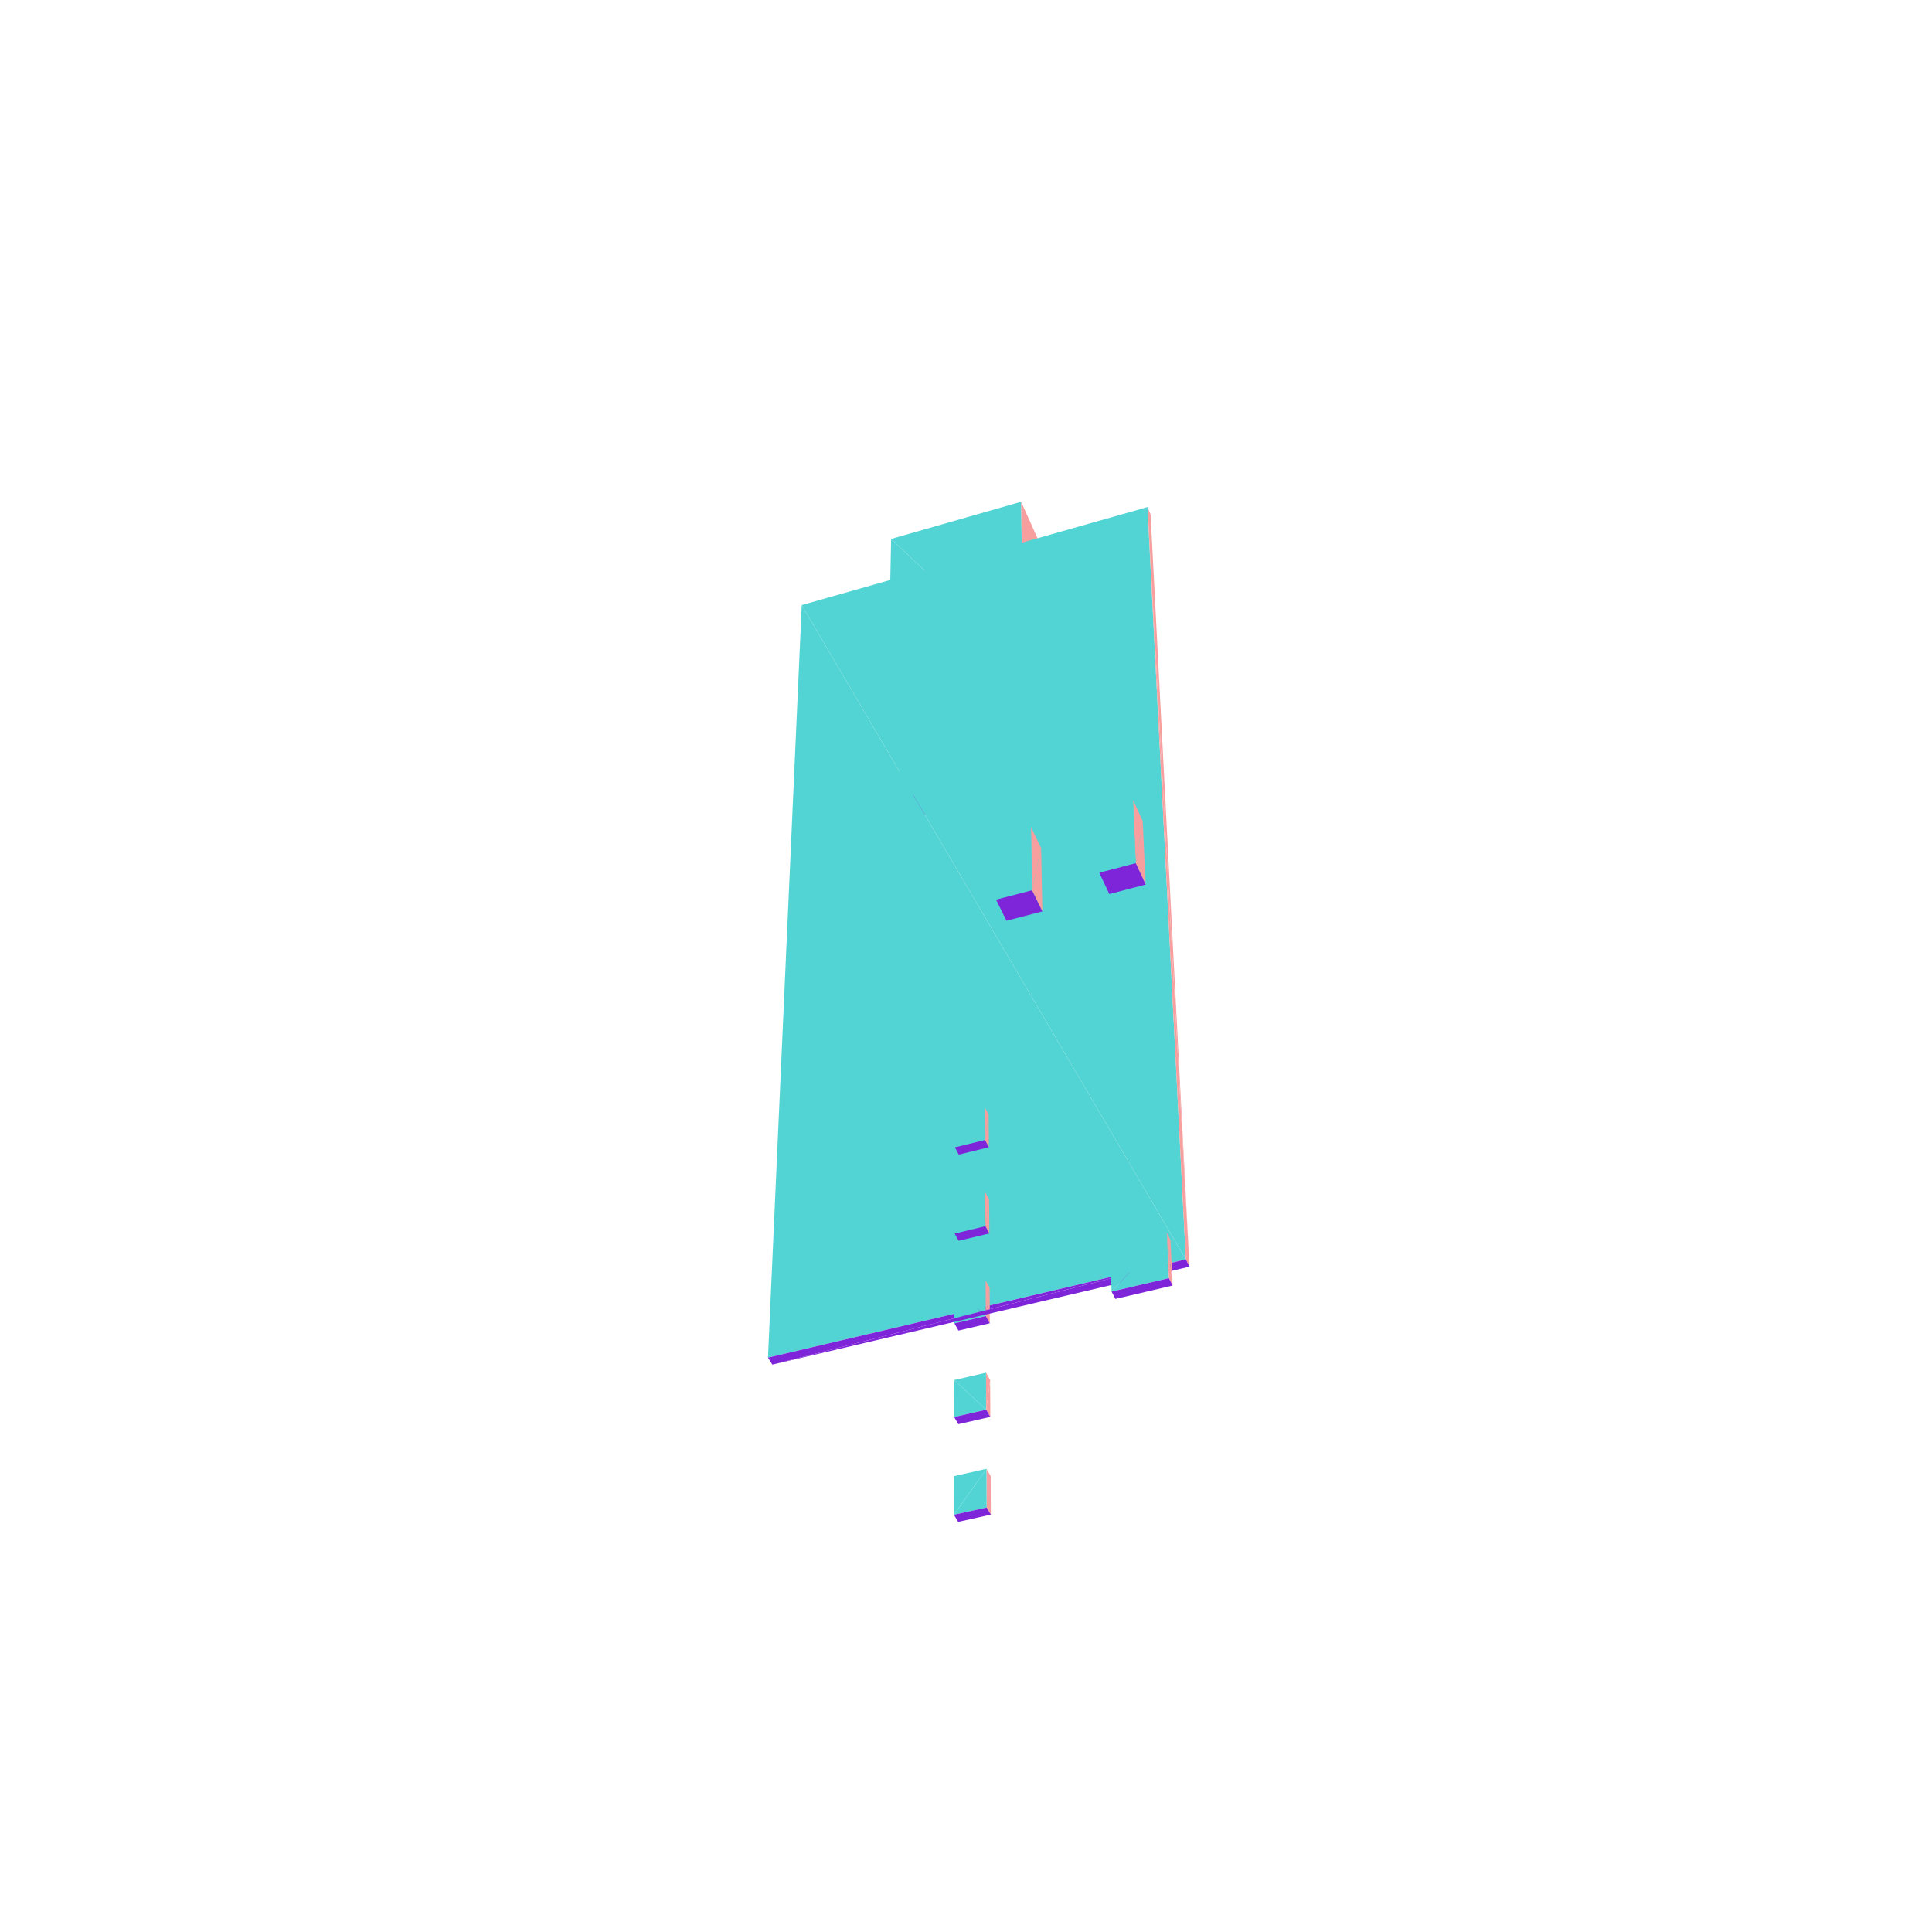
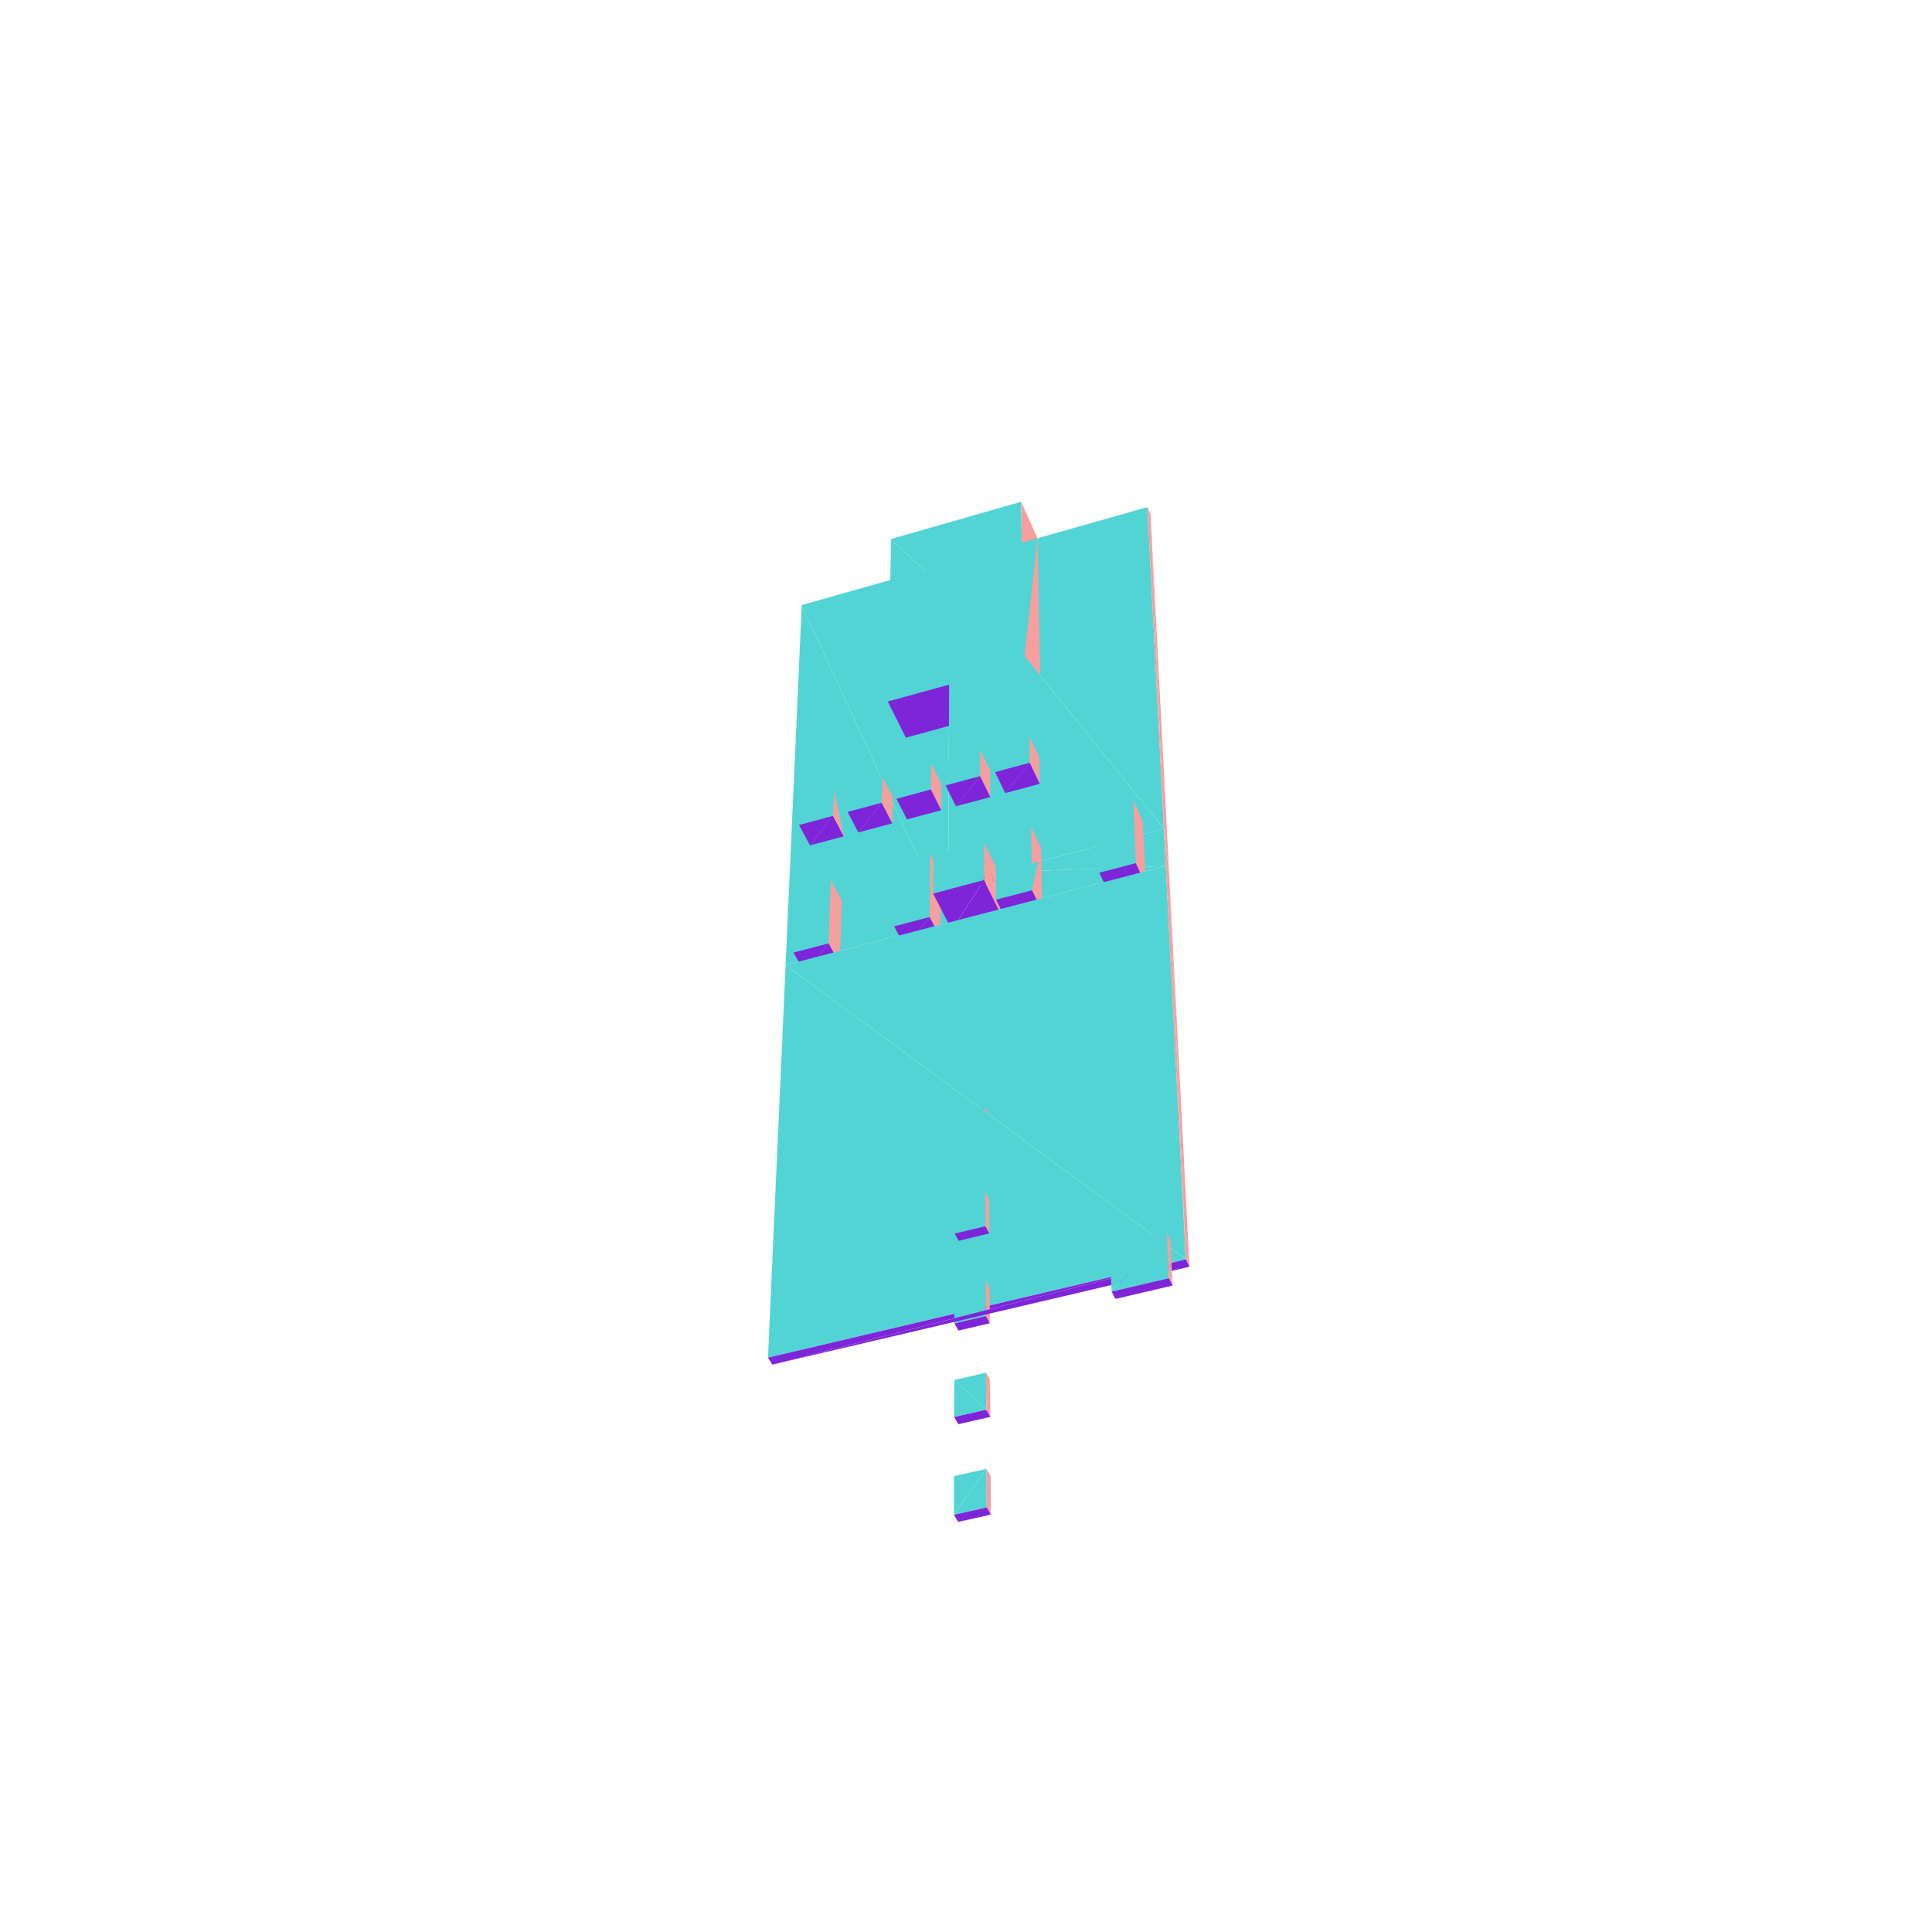
<svg xmlns="http://www.w3.org/2000/svg" viewBox="-250 -250 500 500" width="500" height="500">
  <path d="M-19.375,-110.524L14.915,-78.141L14.265,-120.148z" style="fill:rgb(83,212,212)" />
  <path d="M14.915,-78.141L18.507,-110.703L14.265,-120.148z" style="fill:rgb(247,158,158)" />
-   <path d="M14.915,-78.141L-19.375,-110.524L-20.252,-68.446z" style="fill:rgb(83,212,212)" />
-   <path d="M18.507,-110.703L14.915,-78.141L19.344,-68.626z" style="fill:rgb(247,158,158)" />
+   <path d="M-42.511,-93.408L-4.639,-11.205L-4.22,-104.261zM14.915,-78.141L-19.375,-110.524L-20.252,-68.446zM-4.22,-104.261L51.212,-35.525L46.972,-118.772z" style="fill:rgb(83,212,212)" />
+   <path d="M18.507,-110.703L14.915,-78.141L19.344,-68.626zM51.212,-35.525L47.772,-116.875L46.972,-118.772z" style="fill:rgb(247,158,158)" />
  <path d="M-15.565,-59.094L14.915,-78.141L-20.252,-68.446zM14.915,-78.141L-15.565,-59.094L19.344,-68.626z" style="fill:rgb(127,37,217)" />
  <path d="M-34.206,-45.643L-31.626,-33.561L-31.413,-40.319z" style="fill:rgb(247,158,158)" />
-   <path d="M-43.227,-36.521L-34.206,-45.643L-42.936,-43.278z" style="fill:rgb(83,212,212)" />
+   <path d="M-4.639,-11.205L-42.511,-93.408L-46.69,-0.252zM-43.227,-36.521L-34.206,-45.643L-42.936,-43.278z" style="fill:rgb(83,212,212)" />
  <path d="M-21.669,-49.041L-19.057,-36.926L-18.929,-43.683z" style="fill:rgb(247,158,158)" />
  <path d="M-34.438,-38.887L-40.377,-31.217L-31.626,-33.561z" style="fill:rgb(127,37,217)" />
  <path d="M-31.626,-33.561L-34.206,-45.643L-34.438,-38.887z" style="fill:rgb(247,158,158)" />
  <path d="M-40.377,-31.217L-34.438,-38.887L-43.227,-36.521z" style="fill:rgb(127,37,217)" />
-   <path d="M-34.206,-45.643L-43.227,-36.521L-34.438,-38.887zM-30.66,-39.905L-21.669,-49.041L-30.453,-46.66z" style="fill:rgb(83,212,212)" />
+   <path d="M-34.206,-45.643L-43.227,-36.521L-34.438,-38.887zM-30.66,-39.905L-21.669,-49.041L-30.453,-46.66zM51.212,-35.525L-4.22,-104.261L-4.596,-20.856z" style="fill:rgb(83,212,212)" />
  <path d="M-21.816,-42.286L-27.863,-34.568L-19.057,-36.926z" style="fill:rgb(127,37,217)" />
  <path d="M-19.057,-36.926L-21.669,-49.041L-21.816,-42.286z" style="fill:rgb(247,158,158)" />
  <path d="M-27.863,-34.568L-21.816,-42.286L-30.66,-39.905z" style="fill:rgb(127,37,217)" />
  <path d="M-9.114,-45.707L-6.366,-47.068L-9.053,-52.459z" style="fill:rgb(247,158,158)" />
  <path d="M-21.669,-49.041L-30.66,-39.905L-21.816,-42.286zM-18.014,-43.31L-9.053,-52.459L-17.892,-50.064z" style="fill:rgb(83,212,212)" />
  <path d="M-6.366,-47.068L-9.114,-45.707L-6.41,-40.313zM3.643,-55.899L6.317,-43.721L6.275,-50.474z" style="fill:rgb(247,158,158)" />
  <path d="M-9.114,-45.707L-15.271,-37.94L-6.41,-40.313zM-15.271,-37.94L-9.114,-45.707L-18.014,-43.31z" style="fill:rgb(127,37,217)" />
  <path d="M-9.053,-52.459L-18.014,-43.31L-9.114,-45.707zM-5.252,-53.489L3.668,-49.149L3.643,-55.899z" style="fill:rgb(83,212,212)" />
  <path d="M16.418,-59.361L19.125,-47.151L18.995,-53.902z" style="fill:rgb(247,158,158)" />
  <path d="M3.668,-49.149L-2.6,-41.333L6.317,-43.721z" style="fill:rgb(127,37,217)" />
  <path d="M6.317,-43.721L3.643,-55.899L3.668,-49.149z" style="fill:rgb(247,158,158)" />
  <path d="M3.668,-49.149L-5.252,-53.489L-5.288,-46.737z" style="fill:rgb(83,212,212)" />
+   <path d="M47.772,-116.875L51.212,-35.525L52.076,-33.605z" style="fill:rgb(247,158,158)" />
  <path d="M-2.6,-41.333L3.668,-49.149L-5.288,-46.737z" style="fill:rgb(127,37,217)" />
  <path d="M7.467,-56.935L16.531,-52.613L16.418,-59.361z" style="fill:rgb(83,212,212)" />
  <path d="M16.531,-52.613L10.151,-44.748L19.125,-47.151z" style="fill:rgb(127,37,217)" />
  <path d="M19.125,-47.151L16.418,-59.361L16.531,-52.613z" style="fill:rgb(247,158,158)" />
  <path d="M16.531,-52.613L7.467,-56.935L7.518,-50.186z" style="fill:rgb(83,212,212)" />
  <path d="M10.151,-44.748L16.531,-52.613L7.518,-50.186z" style="fill:rgb(127,37,217)" />
-   <path d="M-42.511,-93.408L56.887,75.906L46.972,-118.772z" style="fill:rgb(83,212,212)" />
-   <path d="M46.972,-118.772L57.835,77.817L47.772,-116.875zM-35.01,-22.254L-32.663,-0.512L-32.148,-16.923z" style="fill:rgb(247,158,158)" />
+   <path d="M-35.01,-22.254L-32.663,-0.512L-32.148,-16.923z" style="fill:rgb(247,158,158)" />
  <path d="M-43.943,-19.885L-35.574,-5.845L-35.01,-22.254z" style="fill:rgb(83,212,212)" />
-   <path d="M-32.663,-0.512L-35.01,-22.254L-35.574,-5.845z" style="fill:rgb(247,158,158)" />
+   <path d="M-3.645,-18.989L8.398,-24.272L-4.596,-20.856zM8.398,-24.272L-3.645,-18.989L9.329,-22.392z" style="fill:rgb(127,37,217)" />
+   <path d="M-4.639,-11.205L-3.645,-18.989L-4.596,-20.856zM-32.663,-0.512L-35.01,-22.254L-35.574,-5.845z" style="fill:rgb(247,158,158)" />
  <path d="M-35.574,-5.845L-43.943,-19.885L-44.649,-3.475z" style="fill:rgb(83,212,212)" />
-   <path d="M-9.417,-12.675L-6.516,-23.681L-9.267,-29.081z" style="fill:rgb(247,158,158)" />
+   <path d="M-9.417,-12.675L-6.516,-23.681L-9.267,-29.081zM-3.645,-18.989L-4.639,-11.205L-3.68,-9.337z" style="fill:rgb(247,158,158)" />
  <path d="M-18.314,-26.682L-9.417,-12.675L-9.267,-29.081z" style="fill:rgb(83,212,212)" />
-   <path d="M-35.574,-5.845L-41.698,1.834L-32.663,-0.512zM-41.698,1.834L-35.574,-5.845L-44.649,-3.475z" style="fill:rgb(127,37,217)" />
+   <path d="M-35.574,-5.845L-41.698,1.834L-32.663,-0.512z" style="fill:rgb(127,37,217)" />
+   <path d="M4.643,-31.856L9.417,-12.741L9.329,-22.392z" style="fill:rgb(247,158,158)" />
+   <path d="M-41.698,1.834L-35.574,-5.845L-44.649,-3.475z" style="fill:rgb(127,37,217)" />
  <path d="M-6.516,-23.681L-9.417,-12.675L-6.621,-7.273z" style="fill:rgb(247,158,158)" />
  <path d="M-9.417,-12.675L-18.314,-26.682L-18.61,-10.275z" style="fill:rgb(83,212,212)" />
  <path d="M17.083,-19.595L19.445,-30.526L16.809,-35.996z" style="fill:rgb(247,158,158)" />
-   <path d="M7.644,-33.565L17.083,-19.595L16.809,-35.996z" style="fill:rgb(83,212,212)" />
-   <path d="M-9.417,-12.675L-15.774,-4.896L-6.621,-7.273zM-15.774,-4.896L-9.417,-12.675L-18.61,-10.275z" style="fill:rgb(127,37,217)" />
-   <path d="M19.445,-30.526L17.083,-19.595L19.76,-14.122z" style="fill:rgb(247,158,158)" />
+   <path d="M-8.431,-28.392L4.688,-22.209L4.643,-31.856zM7.644,-33.565L17.083,-19.595L16.809,-35.996z" style="fill:rgb(83,212,212)" />
+   <path d="M4.688,-22.209L-3.68,-9.337L9.417,-12.741z" style="fill:rgb(127,37,217)" />
+   <path d="M51.703,-25.879L8.398,-24.272L8.478,-14.621z" style="fill:rgb(83,212,212)" />
+   <path d="M-9.417,-12.675L-15.774,-4.896L-6.621,-7.273z" style="fill:rgb(127,37,217)" />
+   <path d="M8.398,-24.272L51.703,-25.879L51.212,-35.525z" style="fill:rgb(83,212,212)" />
+   <path d="M9.417,-12.741L4.643,-31.856L4.688,-22.209z" style="fill:rgb(247,158,158)" />
+   <path d="M-15.774,-4.896L-9.417,-12.675L-18.61,-10.275z" style="fill:rgb(127,37,217)" />
+   <path d="M4.688,-22.209L-8.431,-28.392L-8.511,-18.743z" style="fill:rgb(83,212,212)" />
+   <path d="M-3.68,-9.337L4.688,-22.209L-8.511,-18.743z" style="fill:rgb(127,37,217)" />
+   <path d="M19.445,-30.526L17.083,-19.595L19.76,-14.122zM51.212,-35.525L52.574,-23.959L52.076,-33.605z" style="fill:rgb(247,158,158)" />
  <path d="M17.083,-19.595L7.644,-33.565L7.769,-17.163z" style="fill:rgb(83,212,212)" />
  <path d="M43.934,-26.607L45.742,-37.46L43.224,-43.001z" style="fill:rgb(247,158,158)" />
  <path d="M33.94,-40.539L43.934,-26.607L43.224,-43.001z" style="fill:rgb(83,212,212)" />
+   <path d="M52.574,-23.959L51.212,-35.525L51.703,-25.879z" style="fill:rgb(247,158,158)" />
  <path d="M17.083,-19.595L10.488,-11.714L19.76,-14.122zM10.488,-11.714L17.083,-19.595L7.769,-17.163z" style="fill:rgb(127,37,217)" />
  <path d="M45.742,-37.46L43.934,-26.607L46.489,-21.061z" style="fill:rgb(247,158,158)" />
  <path d="M43.934,-26.607L33.94,-40.539L34.496,-24.142z" style="fill:rgb(83,212,212)" />
  <path d="M43.934,-26.607L37.094,-18.622L46.489,-21.061zM37.094,-18.622L43.934,-26.607L34.496,-24.142z" style="fill:rgb(127,37,217)" />
-   <path d="M56.887,75.906L-42.511,-93.408L-51.247,101.352z" style="fill:rgb(83,212,212)" />
-   <path d="M57.835,77.817L46.972,-118.772L56.887,75.906z" style="fill:rgb(247,158,158)" />
+   <path d="M-46.69,-0.252L56.887,75.906L51.703,-25.879z" style="fill:rgb(83,212,212)" />
+   <path d="M56.887,75.906L52.574,-23.959L51.703,-25.879z" style="fill:rgb(247,158,158)" />
  <path d="M-2.858,38.487L4.913,45.028L4.875,36.569z" style="fill:rgb(83,212,212)" />
  <path d="M4.913,45.028L5.869,38.451L4.875,36.569z" style="fill:rgb(247,158,158)" />
  <path d="M4.913,45.028L-2.858,38.487L-2.88,46.945z" style="fill:rgb(83,212,212)" />
  <path d="M5.869,38.451L4.913,45.028L5.915,46.909z" style="fill:rgb(247,158,158)" />
  <path d="M-1.865,48.819L4.913,45.028L-2.88,46.945zM4.913,45.028L-1.865,48.819L5.915,46.909z" style="fill:rgb(127,37,217)" />
-   <path d="M-2.916,60.444L5.014,67.339L4.974,58.53z" style="fill:rgb(83,212,212)" />
-   <path d="M5.014,67.339L5.989,60.408L4.974,58.53z" style="fill:rgb(247,158,158)" />
+   <path d="M56.887,75.906L-46.69,-0.252L-51.247,101.352zM-2.916,60.444L5.014,67.339L4.974,58.53z" style="fill:rgb(83,212,212)" />
+   <path d="M5.014,67.339L5.989,60.408L4.974,58.53zM52.574,-23.959L56.887,75.906L57.835,77.817z" style="fill:rgb(247,158,158)" />
  <path d="M5.014,67.339L-2.916,60.444L-2.939,69.251z" style="fill:rgb(83,212,212)" />
  <path d="M5.989,60.408L5.014,67.339L6.037,69.216z" style="fill:rgb(247,158,158)" />
  <path d="M-1.903,71.121L5.014,67.339L-2.939,69.251zM5.014,67.339L-1.903,71.121L6.037,69.216zM-50.116,103.164L56.887,75.906L-51.247,101.352z" style="fill:rgb(127,37,217)" />
  <path d="M-2.976,83.313L5.119,90.586L5.077,81.405z" style="fill:rgb(83,212,212)" />
  <path d="M5.119,90.586L6.113,83.277L5.077,81.405z" style="fill:rgb(247,158,158)" />
  <path d="M5.119,90.586L-2.976,83.313L-3,92.492z" style="fill:rgb(83,212,212)" />
  <path d="M6.113,83.277L5.119,90.586L6.163,92.456z" style="fill:rgb(247,158,158)" />
  <path d="M56.887,75.906L-50.116,103.164L57.835,77.817zM-1.943,94.354L5.119,90.586L-3,92.492zM5.119,90.586L-1.943,94.354L6.163,92.456z" style="fill:rgb(127,37,217)" />
  <path d="M37.674,84.264L51.955,68.997L37.279,72.479z" style="fill:rgb(83,212,212)" />
  <path d="M51.955,68.997L53.47,82.701L52.909,70.913z" style="fill:rgb(247,158,158)" />
  <path d="M51.955,68.997L37.674,84.264L52.507,80.787z" style="fill:rgb(83,212,212)" />
  <path d="M53.47,82.701L51.955,68.997L52.507,80.787z" style="fill:rgb(247,158,158)" />
  <path d="M38.663,86.164L52.507,80.787L37.674,84.264zM52.507,80.787L38.663,86.164L53.47,82.701z" style="fill:rgb(127,37,217)" />
  <path d="M-3.039,107.152L5.229,114.828L5.185,105.251z" style="fill:rgb(83,212,212)" />
  <path d="M5.229,114.828L6.243,107.116L5.185,105.251z" style="fill:rgb(247,158,158)" />
  <path d="M5.229,114.828L-3.039,107.152L-3.065,116.725z" style="fill:rgb(83,212,212)" />
  <path d="M6.243,107.116L5.229,114.828L6.295,116.69z" style="fill:rgb(247,158,158)" />
  <path d="M-1.984,118.579L5.229,114.828L-3.065,116.725zM5.229,114.828L-1.984,118.579L6.295,116.69z" style="fill:rgb(127,37,217)" />
  <path d="M-3.132,142.018L5.298,130.133L-3.105,132.023z" style="fill:rgb(83,212,212)" />
  <path d="M5.343,140.132L6.378,131.988L5.298,130.133zM6.378,131.988L5.343,140.132L6.432,141.982z" style="fill:rgb(247,158,158)" />
  <path d="M5.298,130.133L-3.132,142.018L5.343,140.132z" style="fill:rgb(83,212,212)" />
  <path d="M-2.027,143.86L5.343,140.132L-3.132,142.018zM5.343,140.132L-2.027,143.86L6.432,141.982z" style="fill:rgb(127,37,217)" />
</svg>
